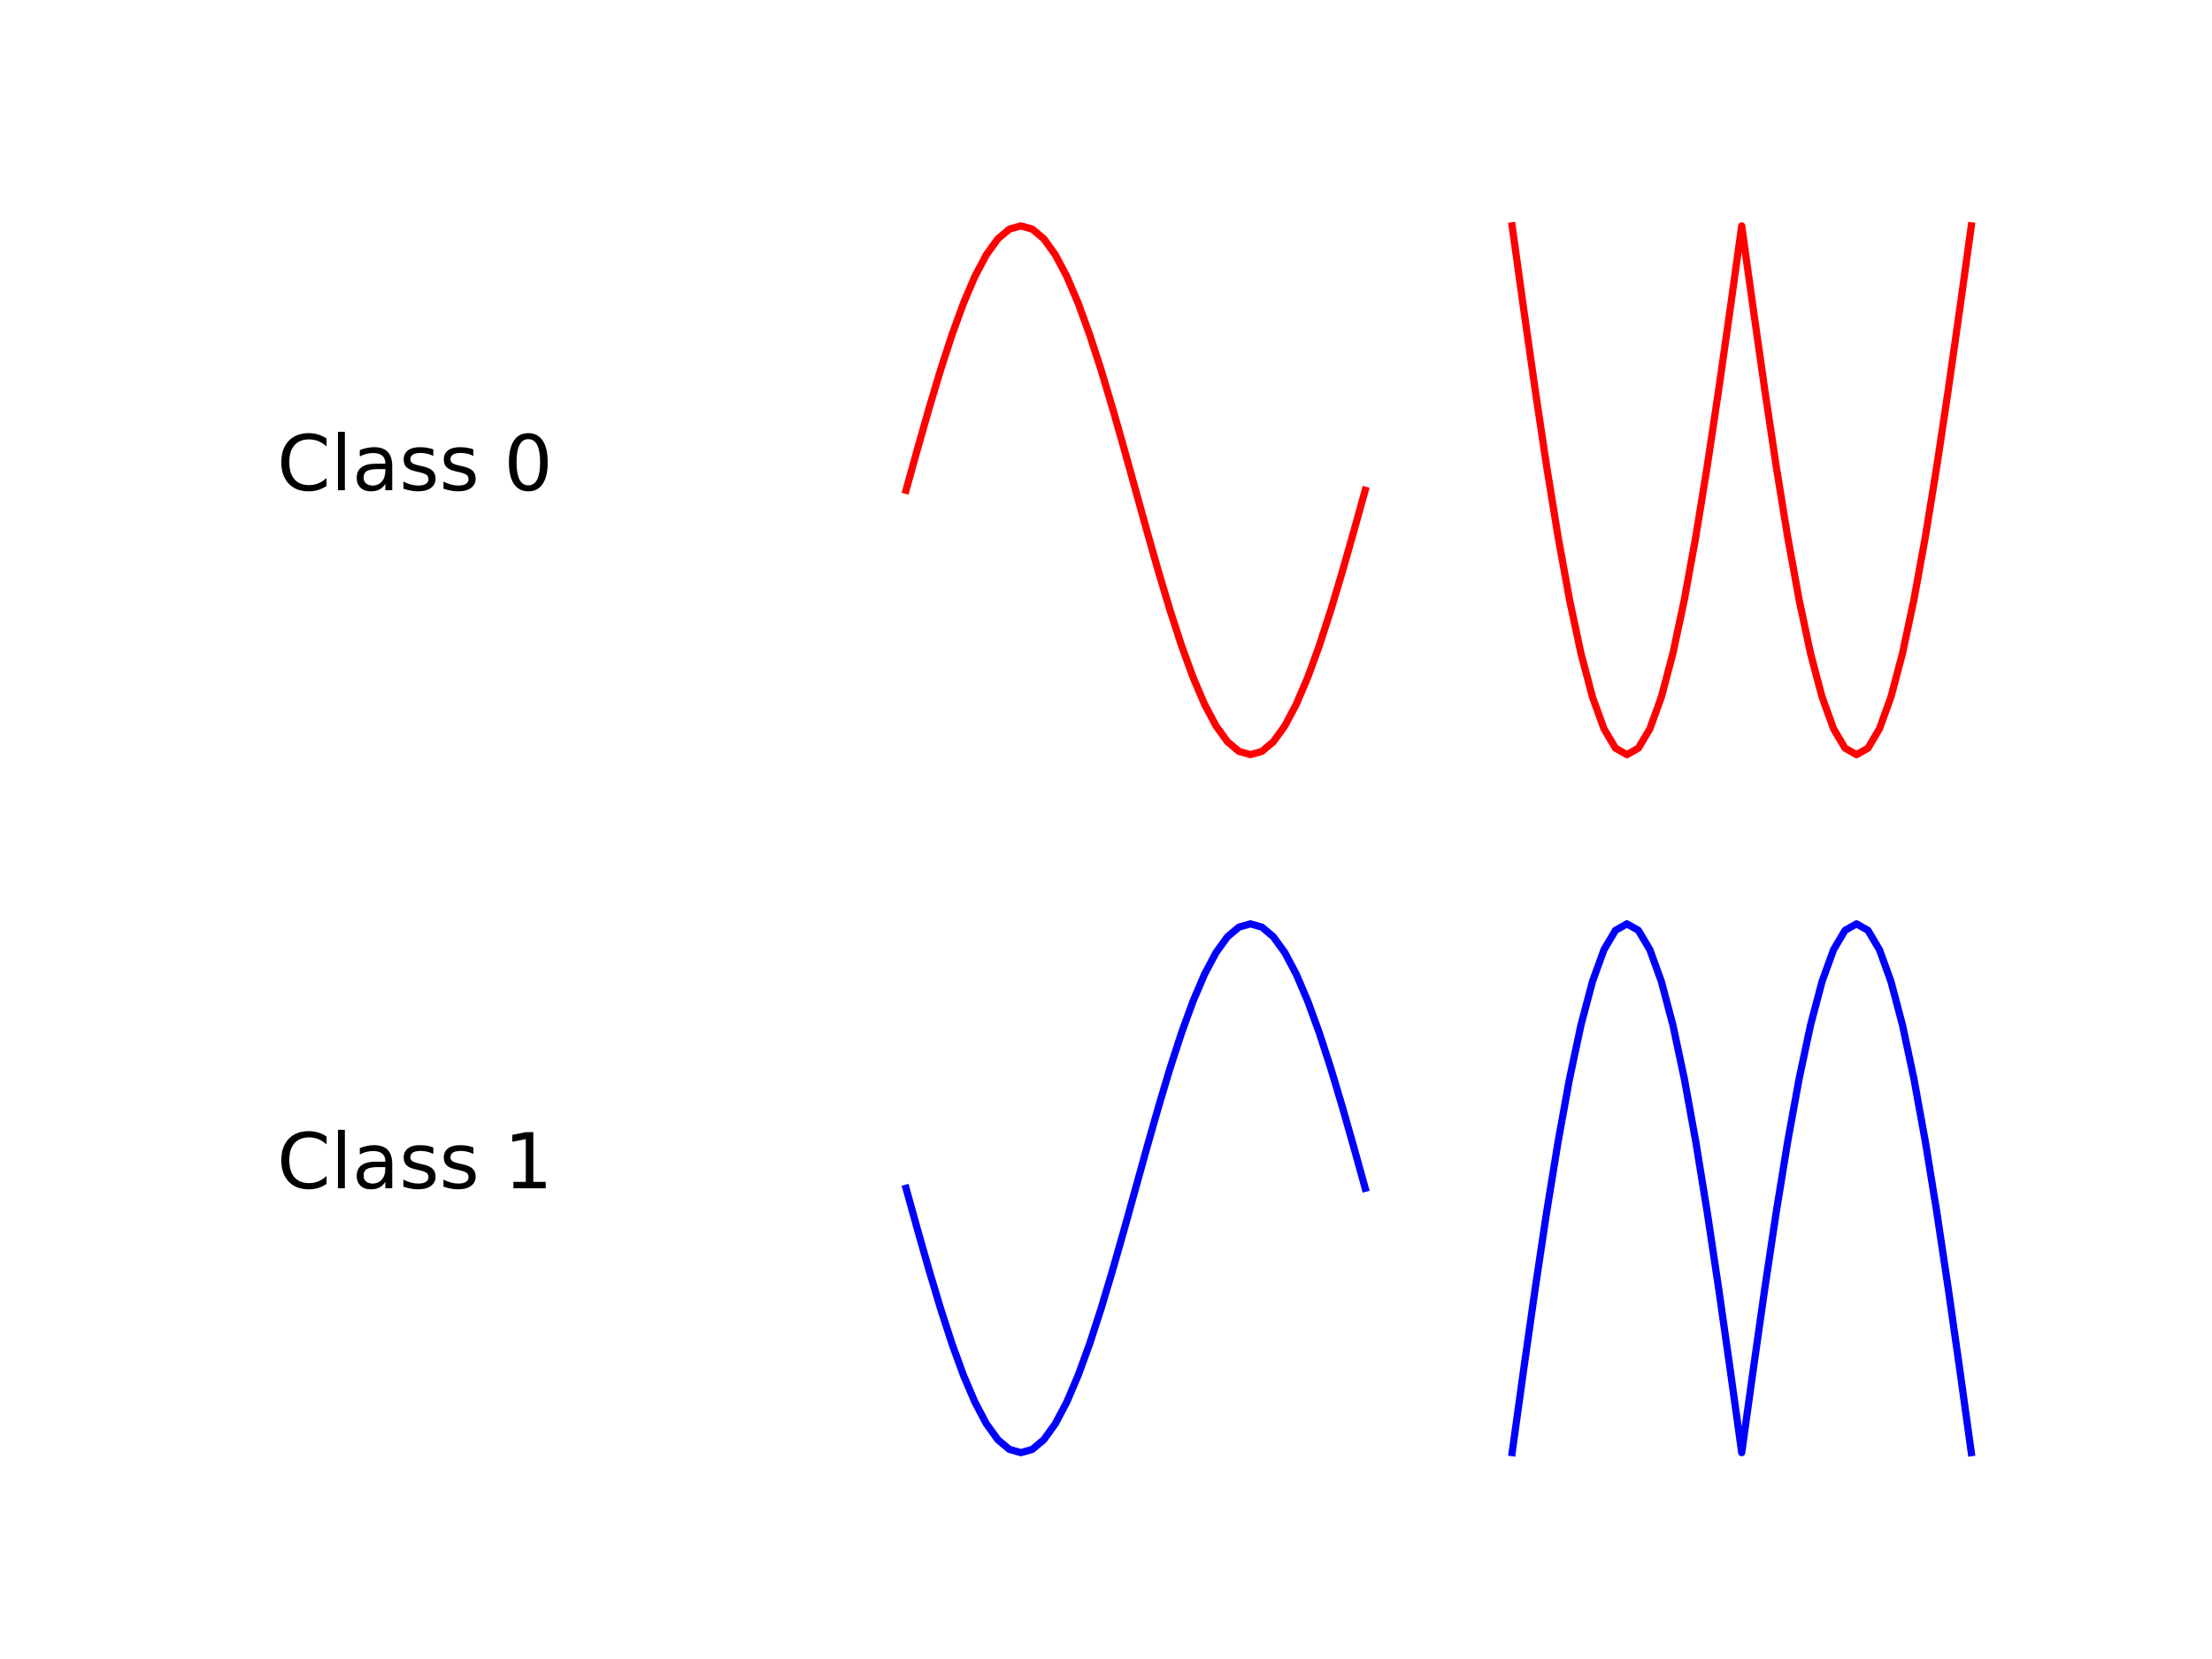
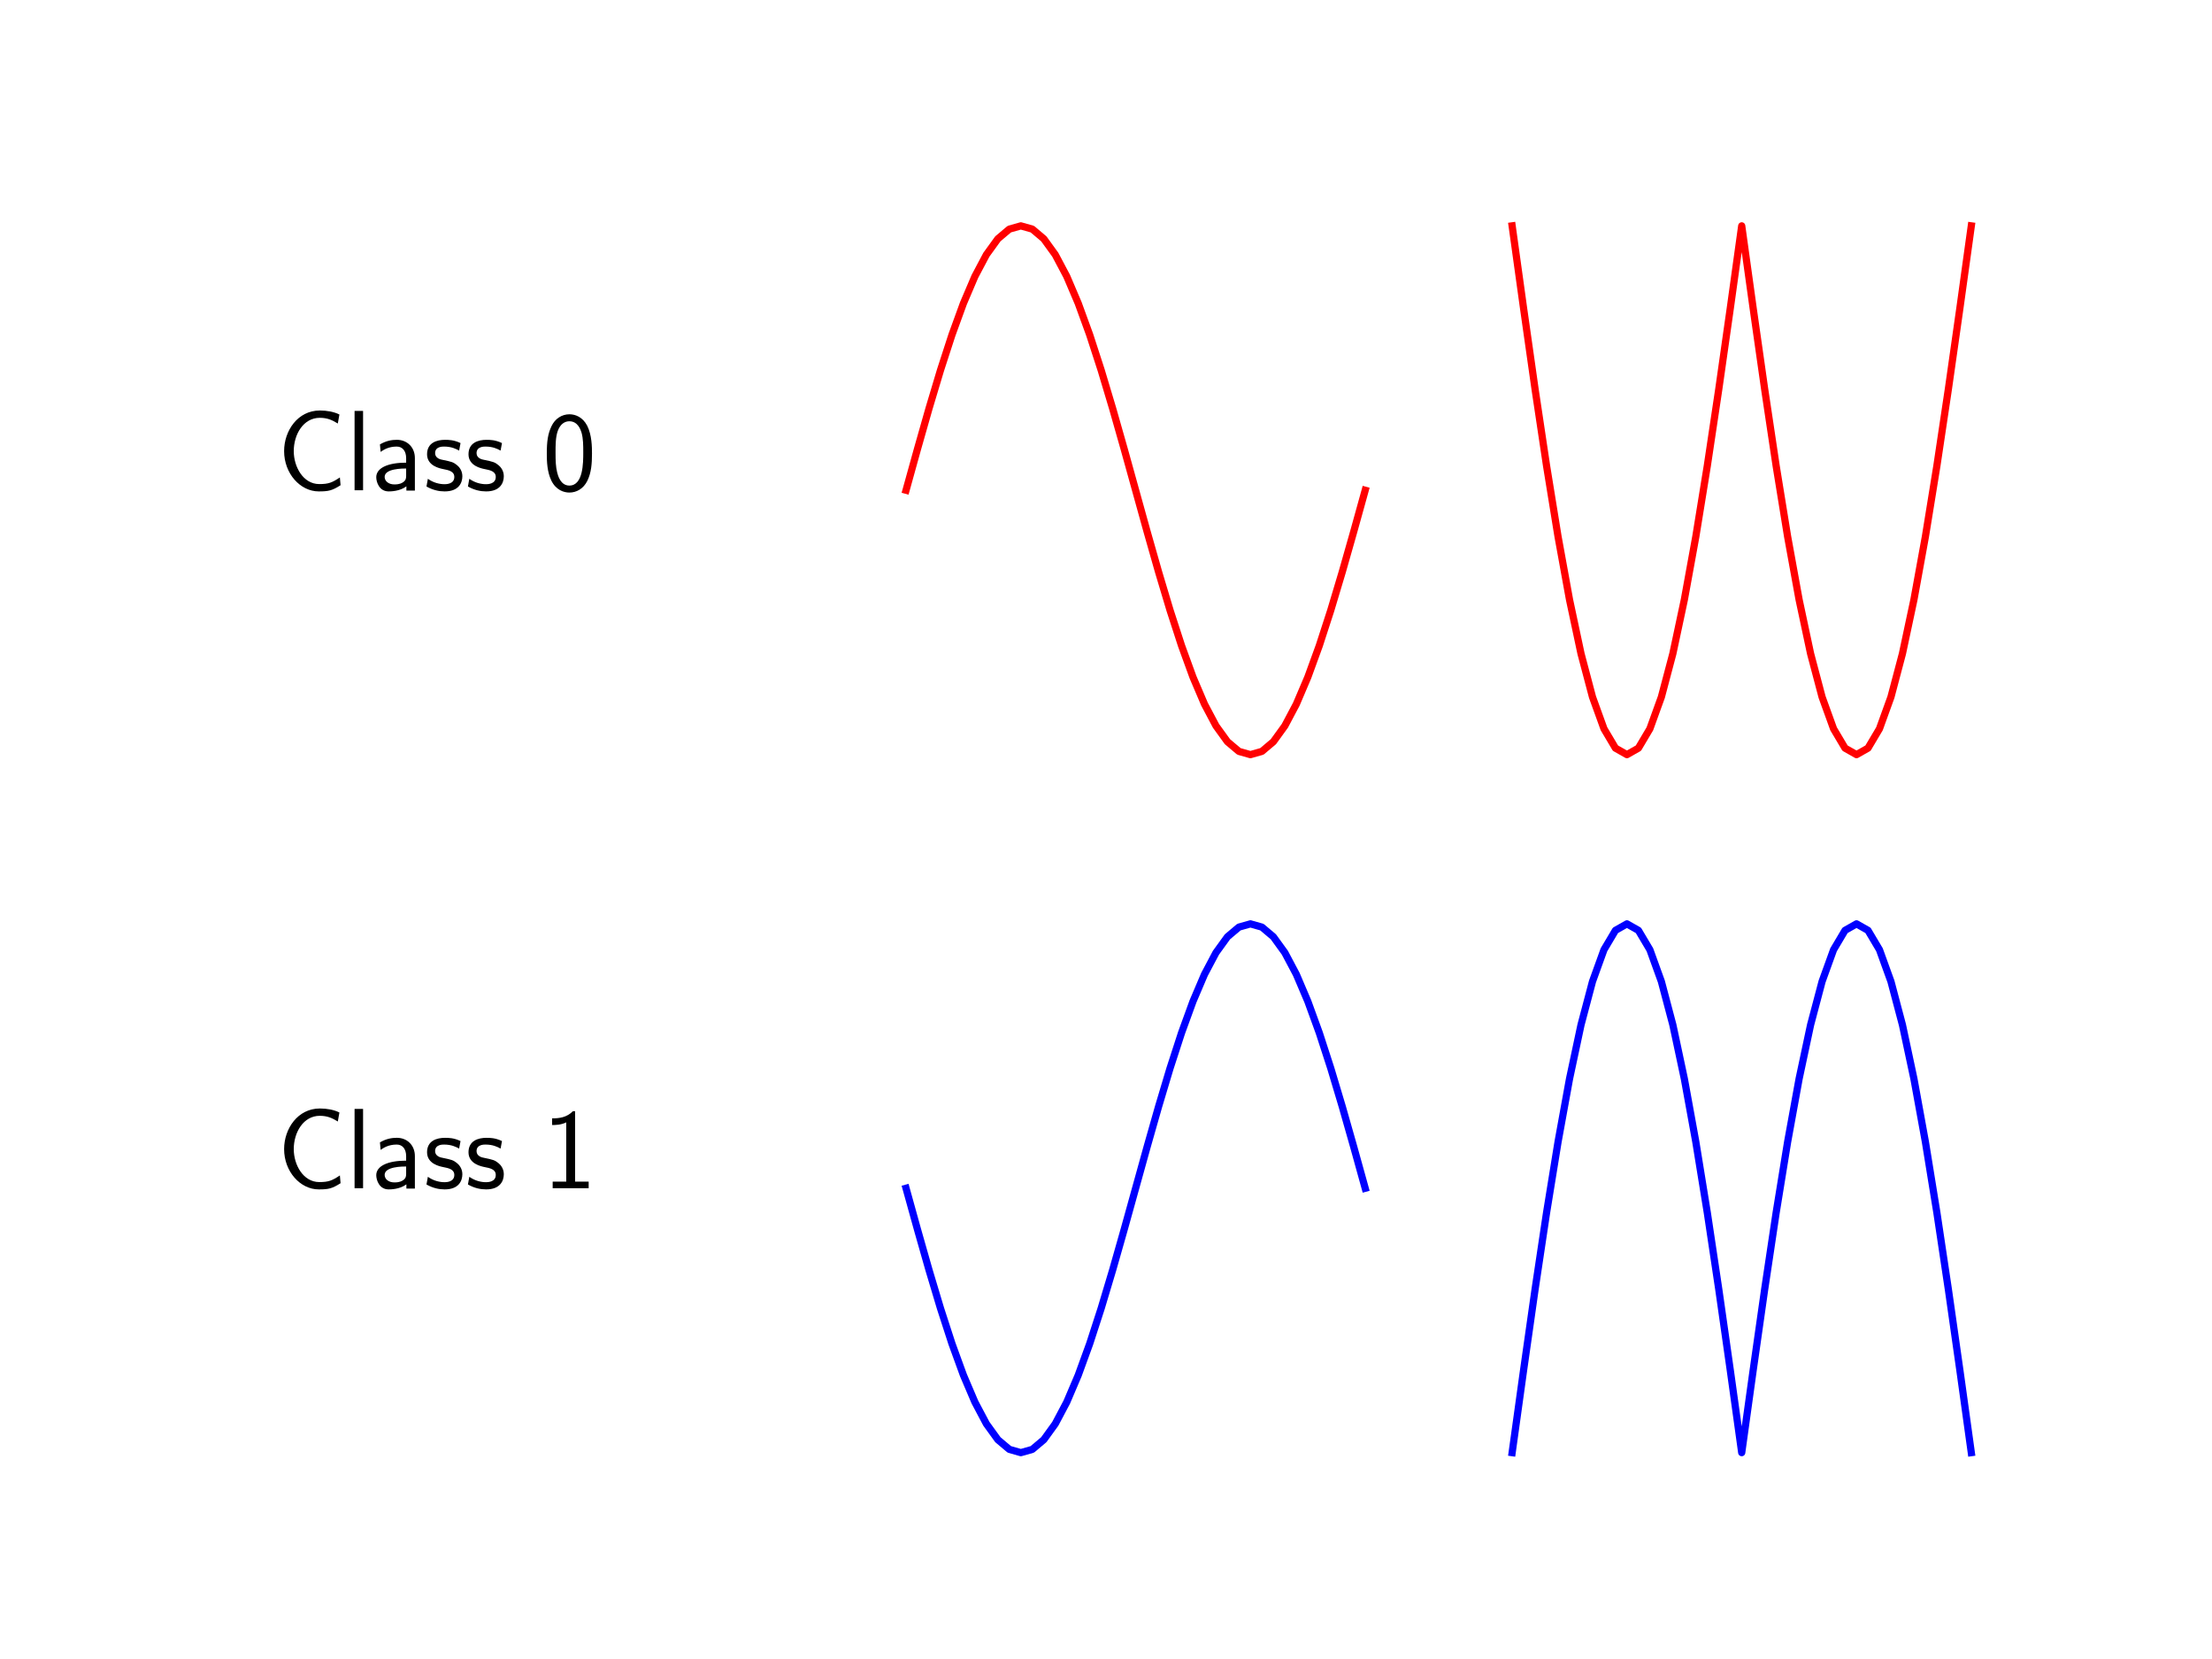
<svg xmlns="http://www.w3.org/2000/svg" xmlns:xlink="http://www.w3.org/1999/xlink" height="345pt" version="1.1" viewBox="0 0 460 345" width="460pt">
  <defs>
    <style type="text/css">
*{stroke-linecap:butt;stroke-linejoin:round;}
  </style>
  </defs>
  <g id="figure_1">
    <g id="patch_1">
      <path d="M 0 345.6  L 460.8 345.6  L 460.8 0  L 0 0  z " style="fill:#ffffff;" />
    </g>
    <g id="axes_1">
      <g id="text_1">
        <defs>
-           <path d="M 64.406 67.281  L 64.406 56.891  Q 59.422 61.531 53.781 63.812  Q 48.141 66.109 41.797 66.109  Q 29.297 66.109 22.656 58.469  Q 16.016 50.828 16.016 36.375  Q 16.016 21.969 22.656 14.328  Q 29.297 6.688 41.797 6.688  Q 48.141 6.688 53.781 8.984  Q 59.422 11.281 64.406 15.922  L 64.406 5.609  Q 59.234 2.094 53.438 0.328  Q 47.656 -1.422 41.219 -1.422  Q 24.656 -1.422 15.125 8.703  Q 5.609 18.844 5.609 36.375  Q 5.609 53.953 15.125 64.078  Q 24.656 74.219 41.219 74.219  Q 47.75 74.219 53.531 72.484  Q 59.328 70.75 64.406 67.281  z " id="DejaVuSans-43" />
-           <path d="M 9.422 75.984  L 18.406 75.984  L 18.406 0  L 9.422 0  z " id="DejaVuSans-6c" />
-           <path d="M 34.281 27.484  Q 23.391 27.484 19.188 25  Q 14.984 22.516 14.984 16.5  Q 14.984 11.719 18.141 8.906  Q 21.297 6.109 26.703 6.109  Q 34.188 6.109 38.703 11.406  Q 43.219 16.703 43.219 25.484  L 43.219 27.484  z M 52.203 31.203  L 52.203 0  L 43.219 0  L 43.219 8.297  Q 40.141 3.328 35.547 0.953  Q 30.953 -1.422 24.312 -1.422  Q 15.922 -1.422 10.953 3.297  Q 6 8.016 6 15.922  Q 6 25.141 12.172 29.828  Q 18.359 34.516 30.609 34.516  L 43.219 34.516  L 43.219 35.406  Q 43.219 41.609 39.141 45  Q 35.062 48.391 27.688 48.391  Q 23 48.391 18.547 47.266  Q 14.109 46.141 10.016 43.891  L 10.016 52.203  Q 14.938 54.109 19.578 55.047  Q 24.219 56 28.609 56  Q 40.484 56 46.344 49.844  Q 52.203 43.703 52.203 31.203  z " id="DejaVuSans-61" />
-           <path d="M 44.281 53.078  L 44.281 44.578  Q 40.484 46.531 36.375 47.5  Q 32.281 48.484 27.875 48.484  Q 21.188 48.484 17.844 46.438  Q 14.5 44.391 14.5 40.281  Q 14.5 37.156 16.891 35.375  Q 19.281 33.594 26.516 31.984  L 29.594 31.297  Q 39.156 29.25 43.188 25.516  Q 47.219 21.781 47.219 15.094  Q 47.219 7.469 41.188 3.016  Q 35.156 -1.422 24.609 -1.422  Q 20.219 -1.422 15.453 -0.562  Q 10.688 0.297 5.422 2  L 5.422 11.281  Q 10.406 8.688 15.234 7.391  Q 20.062 6.109 24.812 6.109  Q 31.156 6.109 34.562 8.281  Q 37.984 10.453 37.984 14.406  Q 37.984 18.062 35.516 20.016  Q 33.062 21.969 24.703 23.781  L 21.578 24.516  Q 13.234 26.266 9.516 29.906  Q 5.812 33.547 5.812 39.891  Q 5.812 47.609 11.281 51.797  Q 16.75 56 26.812 56  Q 31.781 56 36.172 55.266  Q 40.578 54.547 44.281 53.078  z " id="DejaVuSans-73" />
-           <path id="DejaVuSans-20" />
-           <path d="M 31.781 66.406  Q 24.172 66.406 20.328 58.906  Q 16.5 51.422 16.5 36.375  Q 16.5 21.391 20.328 13.891  Q 24.172 6.391 31.781 6.391  Q 39.453 6.391 43.281 13.891  Q 47.125 21.391 47.125 36.375  Q 47.125 51.422 43.281 58.906  Q 39.453 66.406 31.781 66.406  z M 31.781 74.219  Q 44.047 74.219 50.516 64.516  Q 56.984 54.828 56.984 36.375  Q 56.984 17.969 50.516 8.266  Q 44.047 -1.422 31.781 -1.422  Q 19.531 -1.422 13.062 8.266  Q 6.594 17.969 6.594 36.375  Q 6.594 54.828 13.062 64.516  Q 19.531 74.219 31.781 74.219  z " id="DejaVuSans-30" />
+           <path d="M 54.703 11.156  C 48 6.672 44.906 5.375 36.797 5.375  C 22.797 5.375 14.594 20.359 14.594 34.047  C 14.594 48.625 23 63 37.203 63  C 43.594 63 47.797 61.219 52.906 58.047  L 54.297 65.891  C 49.5 68.281 43.406 69.375 37.297 69.375  C 18.094 69.375 6.203 51.812 6.203 34.047  C 6.203 14.484 20.297 -1 36.297 -1  C 44.906 -1 47.906 -0.297 55.297 4.375  z " id="CMSS17-67" />
+           <path d="M 14.797 69  L 7.406 69  L 7.406 0  L 14.797 0  z " id="CMSS17-108" />
+           <path d="M 37.594 27.984  C 37.594 37.375 30.906 43.875 21.906 43.875  C 17.5 43.875 12.703 43.078 7.203 39.891  L 7.797 33.359  C 10.297 35.125 14.594 38 21.797 38  C 26.906 38 30 34.062 30 27.844  L 30 24  C 14 24 4 19.344 4 11.344  C 4 7.203 6.5 -1 14.797 -1  C 16.297 -1 24.406 -1 30.203 3.391  L 30.203 -0.297  L 37.594 -0.297  z M 30 12.75  C 30 10.953 30 8.562 27 6.781  C 24.406 5.078 21.094 5.078 19.703 5.078  C 14.703 5.078 11.297 7.984 11.297 11.625  C 11.297 18.922 26.906 18.922 30 18.922  z " id="CMSS17-97" />
+           <path d="M 32.203 41.047  C 26.297 43.859 21.703 43.859 18.703 43.859  C 11.594 43.859 3.094 41.375 3.094 31.297  C 3.094 21.234 14.094 19.031 17.094 18.422  C 21.703 17.531 26.797 16.531 26.797 11.562  C 26.797 5.266 19.594 5.266 18.297 5.266  C 14.297 5.266 8.797 6.359 3.797 9.969  L 2.594 3.281  C 8.297 0 13.797 -1 18.406 -1  C 30.703 -1 33.797 6.5 33.797 12.203  C 33.797 17.094 31 20.391 29.094 21.891  C 25.797 24.5 24.594 24.797 16.406 26.5  C 15 26.703 10.094 27.797 10.094 32.281  C 10.094 38 16.406 38 17.797 38  C 24.297 38 28.297 35.984 31 34.5  z " id="CMSS17-115" />
+           <path d="M 43.094 31.938  C 43.094 37.578 43 48.078 38.906 56.188  C 34.797 64 28.203 66.078 23.5 66.078  C 16.703 66.078 10.906 62.109 7.906 55.781  C 4.703 49.156 3.797 42.328 3.797 31.938  C 3.797 24.828 4.094 16.109 7.703 8.484  C 11.797 0.078 18.703 -2 23.406 -2  C 29.594 -2 35.594 1.266 39 8.094  C 42.5 15.219 43.094 23.031 43.094 31.938  z M 23.406 4.078  C 15.797 4.078 13.5 12.672 12.797 15.547  C 11.594 20.469 11.406 25.219 11.406 33.031  C 11.406 39.156 11.406 46.062 13.297 51.516  C 15.594 57.828 19.594 60 23.406 60  C 30.797 60 33.203 52.688 34 50.125  C 35.5 44.891 35.5 38.766 35.5 33.031  C 35.5 23.844 35.5 4.078 23.406 4.078  z " id="CMSS17-48" />
        </defs>
-         <g transform="translate(57.6 101.952)scale(0.16 -0.16)">
-           <use xlink:href="#DejaVuSans-43" />
-           <use x="69.824" xlink:href="#DejaVuSans-6c" />
-           <use x="97.607" xlink:href="#DejaVuSans-61" />
-           <use x="158.887" xlink:href="#DejaVuSans-73" />
-           <use x="210.986" xlink:href="#DejaVuSans-73" />
-           <use x="263.086" xlink:href="#DejaVuSans-20" />
-           <use x="294.873" xlink:href="#DejaVuSans-30" />
+         <g transform="translate(57.6 101.952)scale(0.24 -0.24)">
+           <use transform="scale(0.996264)" xlink:href="#CMSS17-67" />
+           <use transform="translate(59.85577 0)scale(0.996264)" xlink:href="#CMSS17-108" />
+           <use transform="translate(82.0365 0)scale(0.996264)" xlink:href="#CMSS17-97" />
+           <use transform="translate(126.9584 0)scale(0.996264)" xlink:href="#CMSS17-115" />
+           <use transform="translate(162.872 0)scale(0.996264)" xlink:href="#CMSS17-115" />
+           <use transform="translate(230.0146 0)scale(0.996264)" xlink:href="#CMSS17-48" />
        </g>
      </g>
    </g>
    <g id="axes_2">
      <g id="line2d_1">
-         <path clip-path="url(#p7eef94482d)" d="M 188.417 101.952  L 190.804 93.351  L 193.191 84.962  L 195.578 76.991  L 197.965 69.634  L 200.353 63.074  L 202.74 57.471  L 205.127 52.963  L 207.514 49.661  L 209.901 47.647  L 212.288 46.97  L 214.676 47.647  L 217.063 49.661  L 219.45 52.963  L 221.837 57.471  L 224.224 63.074  L 226.611 69.634  L 228.999 76.991  L 231.386 84.962  L 233.773 93.351  L 236.16 101.952  L 238.547 110.553  L 240.934 118.942  L 243.321 126.913  L 245.709 134.27  L 248.096 140.83  L 250.483 146.433  L 252.87 150.941  L 255.257 154.243  L 257.644 156.257  L 260.032 156.934  L 262.419 156.257  L 264.806 154.243  L 267.193 150.941  L 269.58 146.433  L 271.967 140.83  L 274.355 134.27  L 276.742 126.913  L 279.129 118.942  L 281.516 110.553  L 283.903 101.952  " style="fill:none;stroke:#ff0000;stroke-linecap:square;stroke-width:1.5;" />
+         <path clip-path="url(#p0be851431e)" d="M 188.417 101.952  L 190.804 93.351  L 193.191 84.962  L 195.578 76.991  L 197.965 69.634  L 200.353 63.074  L 202.74 57.471  L 205.127 52.963  L 207.514 49.661  L 209.901 47.647  L 212.288 46.97  L 214.676 47.647  L 217.063 49.661  L 219.45 52.963  L 221.837 57.471  L 224.224 63.074  L 226.611 69.634  L 228.999 76.991  L 231.386 84.962  L 233.773 93.351  L 236.16 101.952  L 238.547 110.553  L 240.934 118.942  L 243.321 126.913  L 245.709 134.27  L 248.096 140.83  L 250.483 146.433  L 252.87 150.941  L 255.257 154.243  L 257.644 156.257  L 260.032 156.934  L 262.419 156.257  L 264.806 154.243  L 267.193 150.941  L 269.58 146.433  L 271.967 140.83  L 274.355 134.27  L 276.742 126.913  L 279.129 118.942  L 281.516 110.553  L 283.903 101.952  " style="fill:none;stroke:#ff0000;stroke-linecap:square;stroke-width:1.5;" />
      </g>
    </g>
    <g id="axes_3">
      <g id="line2d_2">
-         <path clip-path="url(#pfc8cc67dc0)" d="M 314.459 46.97  L 316.846 64.172  L 319.233 80.951  L 321.621 96.893  L 324.008 111.605  L 326.395 124.726  L 328.782 135.933  L 331.169 144.948  L 333.556 151.552  L 335.944 155.58  L 338.331 156.934  L 340.718 155.58  L 343.105 151.552  L 345.492 144.948  L 347.879 135.933  L 350.267 124.726  L 352.654 111.605  L 355.041 96.893  L 357.428 80.951  L 359.815 64.172  L 362.202 46.97  L 364.59 64.172  L 366.977 80.951  L 369.364 96.893  L 371.751 111.605  L 374.138 124.726  L 376.525 135.933  L 378.913 144.948  L 381.3 151.552  L 383.687 155.58  L 386.074 156.934  L 388.461 155.58  L 390.848 151.552  L 393.236 144.948  L 395.623 135.933  L 398.01 124.726  L 400.397 111.605  L 402.784 96.893  L 405.171 80.951  L 407.559 64.172  L 409.946 46.97  " style="fill:none;stroke:#ff0000;stroke-linecap:square;stroke-width:1.5;" />
+         <path clip-path="url(#pf7fef09c2c)" d="M 314.459 46.97  L 316.846 64.172  L 319.233 80.951  L 321.621 96.893  L 324.008 111.605  L 326.395 124.726  L 328.782 135.933  L 331.169 144.948  L 333.556 151.552  L 335.944 155.58  L 338.331 156.934  L 340.718 155.58  L 343.105 151.552  L 345.492 144.948  L 347.879 135.933  L 350.267 124.726  L 352.654 111.605  L 355.041 96.893  L 357.428 80.951  L 359.815 64.172  L 362.202 46.97  L 364.59 64.172  L 366.977 80.951  L 369.364 96.893  L 371.751 111.605  L 374.138 124.726  L 376.525 135.933  L 378.913 144.948  L 381.3 151.552  L 383.687 155.58  L 386.074 156.934  L 388.461 155.58  L 390.848 151.552  L 393.236 144.948  L 395.623 135.933  L 398.01 124.726  L 400.397 111.605  L 402.784 96.893  L 405.171 80.951  L 407.559 64.172  L 409.946 46.97  " style="fill:none;stroke:#ff0000;stroke-linecap:square;stroke-width:1.5;" />
      </g>
    </g>
    <g id="axes_4">
      <g id="text_2">
        <defs>
-           <path d="M 12.406 8.297  L 28.516 8.297  L 28.516 63.922  L 10.984 60.406  L 10.984 69.391  L 28.422 72.906  L 38.281 72.906  L 38.281 8.297  L 54.391 8.297  L 54.391 0  L 12.406 0  z " id="DejaVuSans-31" />
+           <path d="M 28.406 67  L 26.5 67  C 21.094 61.562 14.797 60.781 8.406 60.781  L 8.406 55  C 11.297 55 16 55 20.703 57.297  L 20.703 5.766  L 8.906 5.766  L 8.906 0  L 40.203 0  L 40.203 5.766  L 28.406 5.766  z " id="CMSS17-49" />
        </defs>
-         <g transform="translate(57.6 247.104)scale(0.16 -0.16)">
-           <use xlink:href="#DejaVuSans-43" />
-           <use x="69.824" xlink:href="#DejaVuSans-6c" />
-           <use x="97.607" xlink:href="#DejaVuSans-61" />
-           <use x="158.887" xlink:href="#DejaVuSans-73" />
-           <use x="210.986" xlink:href="#DejaVuSans-73" />
-           <use x="263.086" xlink:href="#DejaVuSans-20" />
-           <use x="294.873" xlink:href="#DejaVuSans-31" />
+         <g transform="translate(57.6 247.104)scale(0.24 -0.24)">
+           <use transform="scale(0.996264)" xlink:href="#CMSS17-67" />
+           <use transform="translate(59.85577 0)scale(0.996264)" xlink:href="#CMSS17-108" />
+           <use transform="translate(82.0365 0)scale(0.996264)" xlink:href="#CMSS17-97" />
+           <use transform="translate(126.9584 0)scale(0.996264)" xlink:href="#CMSS17-115" />
+           <use transform="translate(162.872 0)scale(0.996264)" xlink:href="#CMSS17-115" />
+           <use transform="translate(230.0146 0)scale(0.996264)" xlink:href="#CMSS17-49" />
        </g>
      </g>
    </g>
    <g id="axes_5">
      <g id="line2d_3">
-         <path clip-path="url(#pd493599342)" d="M 188.417 247.104  L 190.804 255.705  L 193.191 264.094  L 195.578 272.065  L 197.965 279.422  L 200.353 285.982  L 202.74 291.585  L 205.127 296.093  L 207.514 299.395  L 209.901 301.409  L 212.288 302.086  L 214.676 301.409  L 217.063 299.395  L 219.45 296.093  L 221.837 291.585  L 224.224 285.982  L 226.611 279.422  L 228.999 272.065  L 231.386 264.094  L 233.773 255.705  L 236.16 247.104  L 238.547 238.503  L 240.934 230.114  L 243.321 222.143  L 245.709 214.786  L 248.096 208.226  L 250.483 202.623  L 252.87 198.115  L 255.257 194.813  L 257.644 192.799  L 260.032 192.122  L 262.419 192.799  L 264.806 194.813  L 267.193 198.115  L 269.58 202.623  L 271.967 208.226  L 274.355 214.786  L 276.742 222.143  L 279.129 230.114  L 281.516 238.503  L 283.903 247.104  " style="fill:none;stroke:#0000ff;stroke-linecap:square;stroke-width:1.5;" />
+         <path clip-path="url(#p80aa84ba50)" d="M 188.417 247.104  L 190.804 255.705  L 193.191 264.094  L 195.578 272.065  L 197.965 279.422  L 200.353 285.982  L 202.74 291.585  L 205.127 296.093  L 207.514 299.395  L 209.901 301.409  L 212.288 302.086  L 214.676 301.409  L 217.063 299.395  L 219.45 296.093  L 221.837 291.585  L 224.224 285.982  L 226.611 279.422  L 228.999 272.065  L 231.386 264.094  L 233.773 255.705  L 236.16 247.104  L 238.547 238.503  L 240.934 230.114  L 243.321 222.143  L 245.709 214.786  L 248.096 208.226  L 250.483 202.623  L 252.87 198.115  L 255.257 194.813  L 257.644 192.799  L 260.032 192.122  L 262.419 192.799  L 264.806 194.813  L 267.193 198.115  L 269.58 202.623  L 271.967 208.226  L 274.355 214.786  L 276.742 222.143  L 279.129 230.114  L 281.516 238.503  L 283.903 247.104  " style="fill:none;stroke:#0000ff;stroke-linecap:square;stroke-width:1.5;" />
      </g>
    </g>
    <g id="axes_6">
      <g id="line2d_4">
-         <path clip-path="url(#p6c7d6c438e)" d="M 314.459 302.086  L 316.846 284.884  L 319.233 268.105  L 321.621 252.163  L 324.008 237.451  L 326.395 224.33  L 328.782 213.123  L 331.169 204.108  L 333.556 197.504  L 335.944 193.476  L 338.331 192.122  L 340.718 193.476  L 343.105 197.504  L 345.492 204.108  L 347.879 213.123  L 350.267 224.33  L 352.654 237.451  L 355.041 252.163  L 357.428 268.105  L 359.815 284.884  L 362.202 302.086  L 364.59 284.884  L 366.977 268.105  L 369.364 252.163  L 371.751 237.451  L 374.138 224.33  L 376.525 213.123  L 378.913 204.108  L 381.3 197.504  L 383.687 193.476  L 386.074 192.122  L 388.461 193.476  L 390.848 197.504  L 393.236 204.108  L 395.623 213.123  L 398.01 224.33  L 400.397 237.451  L 402.784 252.163  L 405.171 268.105  L 407.559 284.884  L 409.946 302.086  " style="fill:none;stroke:#0000ff;stroke-linecap:square;stroke-width:1.5;" />
+         <path clip-path="url(#pefda218ce9)" d="M 314.459 302.086  L 316.846 284.884  L 319.233 268.105  L 321.621 252.163  L 324.008 237.451  L 326.395 224.33  L 328.782 213.123  L 331.169 204.108  L 333.556 197.504  L 335.944 193.476  L 338.331 192.122  L 340.718 193.476  L 343.105 197.504  L 345.492 204.108  L 347.879 213.123  L 350.267 224.33  L 352.654 237.451  L 355.041 252.163  L 357.428 268.105  L 359.815 284.884  L 362.202 302.086  L 364.59 284.884  L 366.977 268.105  L 369.364 252.163  L 371.751 237.451  L 374.138 224.33  L 376.525 213.123  L 378.913 204.108  L 381.3 197.504  L 383.687 193.476  L 386.074 192.122  L 388.461 193.476  L 390.848 197.504  L 393.236 204.108  L 395.623 213.123  L 398.01 224.33  L 400.397 237.451  L 402.784 252.163  L 405.171 268.105  L 407.559 284.884  L 409.946 302.086  " style="fill:none;stroke:#0000ff;stroke-linecap:square;stroke-width:1.5;" />
      </g>
    </g>
  </g>
  <defs>
-     <clipPath id="p7eef94482d">
+     <clipPath id="p0be851431e">
      <rect height="120.96" width="105.035" x="183.642" y="41.472" />
    </clipPath>
-     <clipPath id="pfc8cc67dc0">
+     <clipPath id="pf7fef09c2c">
      <rect height="120.96" width="105.035" x="309.685" y="41.472" />
    </clipPath>
-     <clipPath id="pd493599342">
+     <clipPath id="p80aa84ba50">
      <rect height="120.96" width="105.035" x="183.642" y="186.624" />
    </clipPath>
-     <clipPath id="p6c7d6c438e">
+     <clipPath id="pefda218ce9">
      <rect height="120.96" width="105.035" x="309.685" y="186.624" />
    </clipPath>
  </defs>
</svg>
